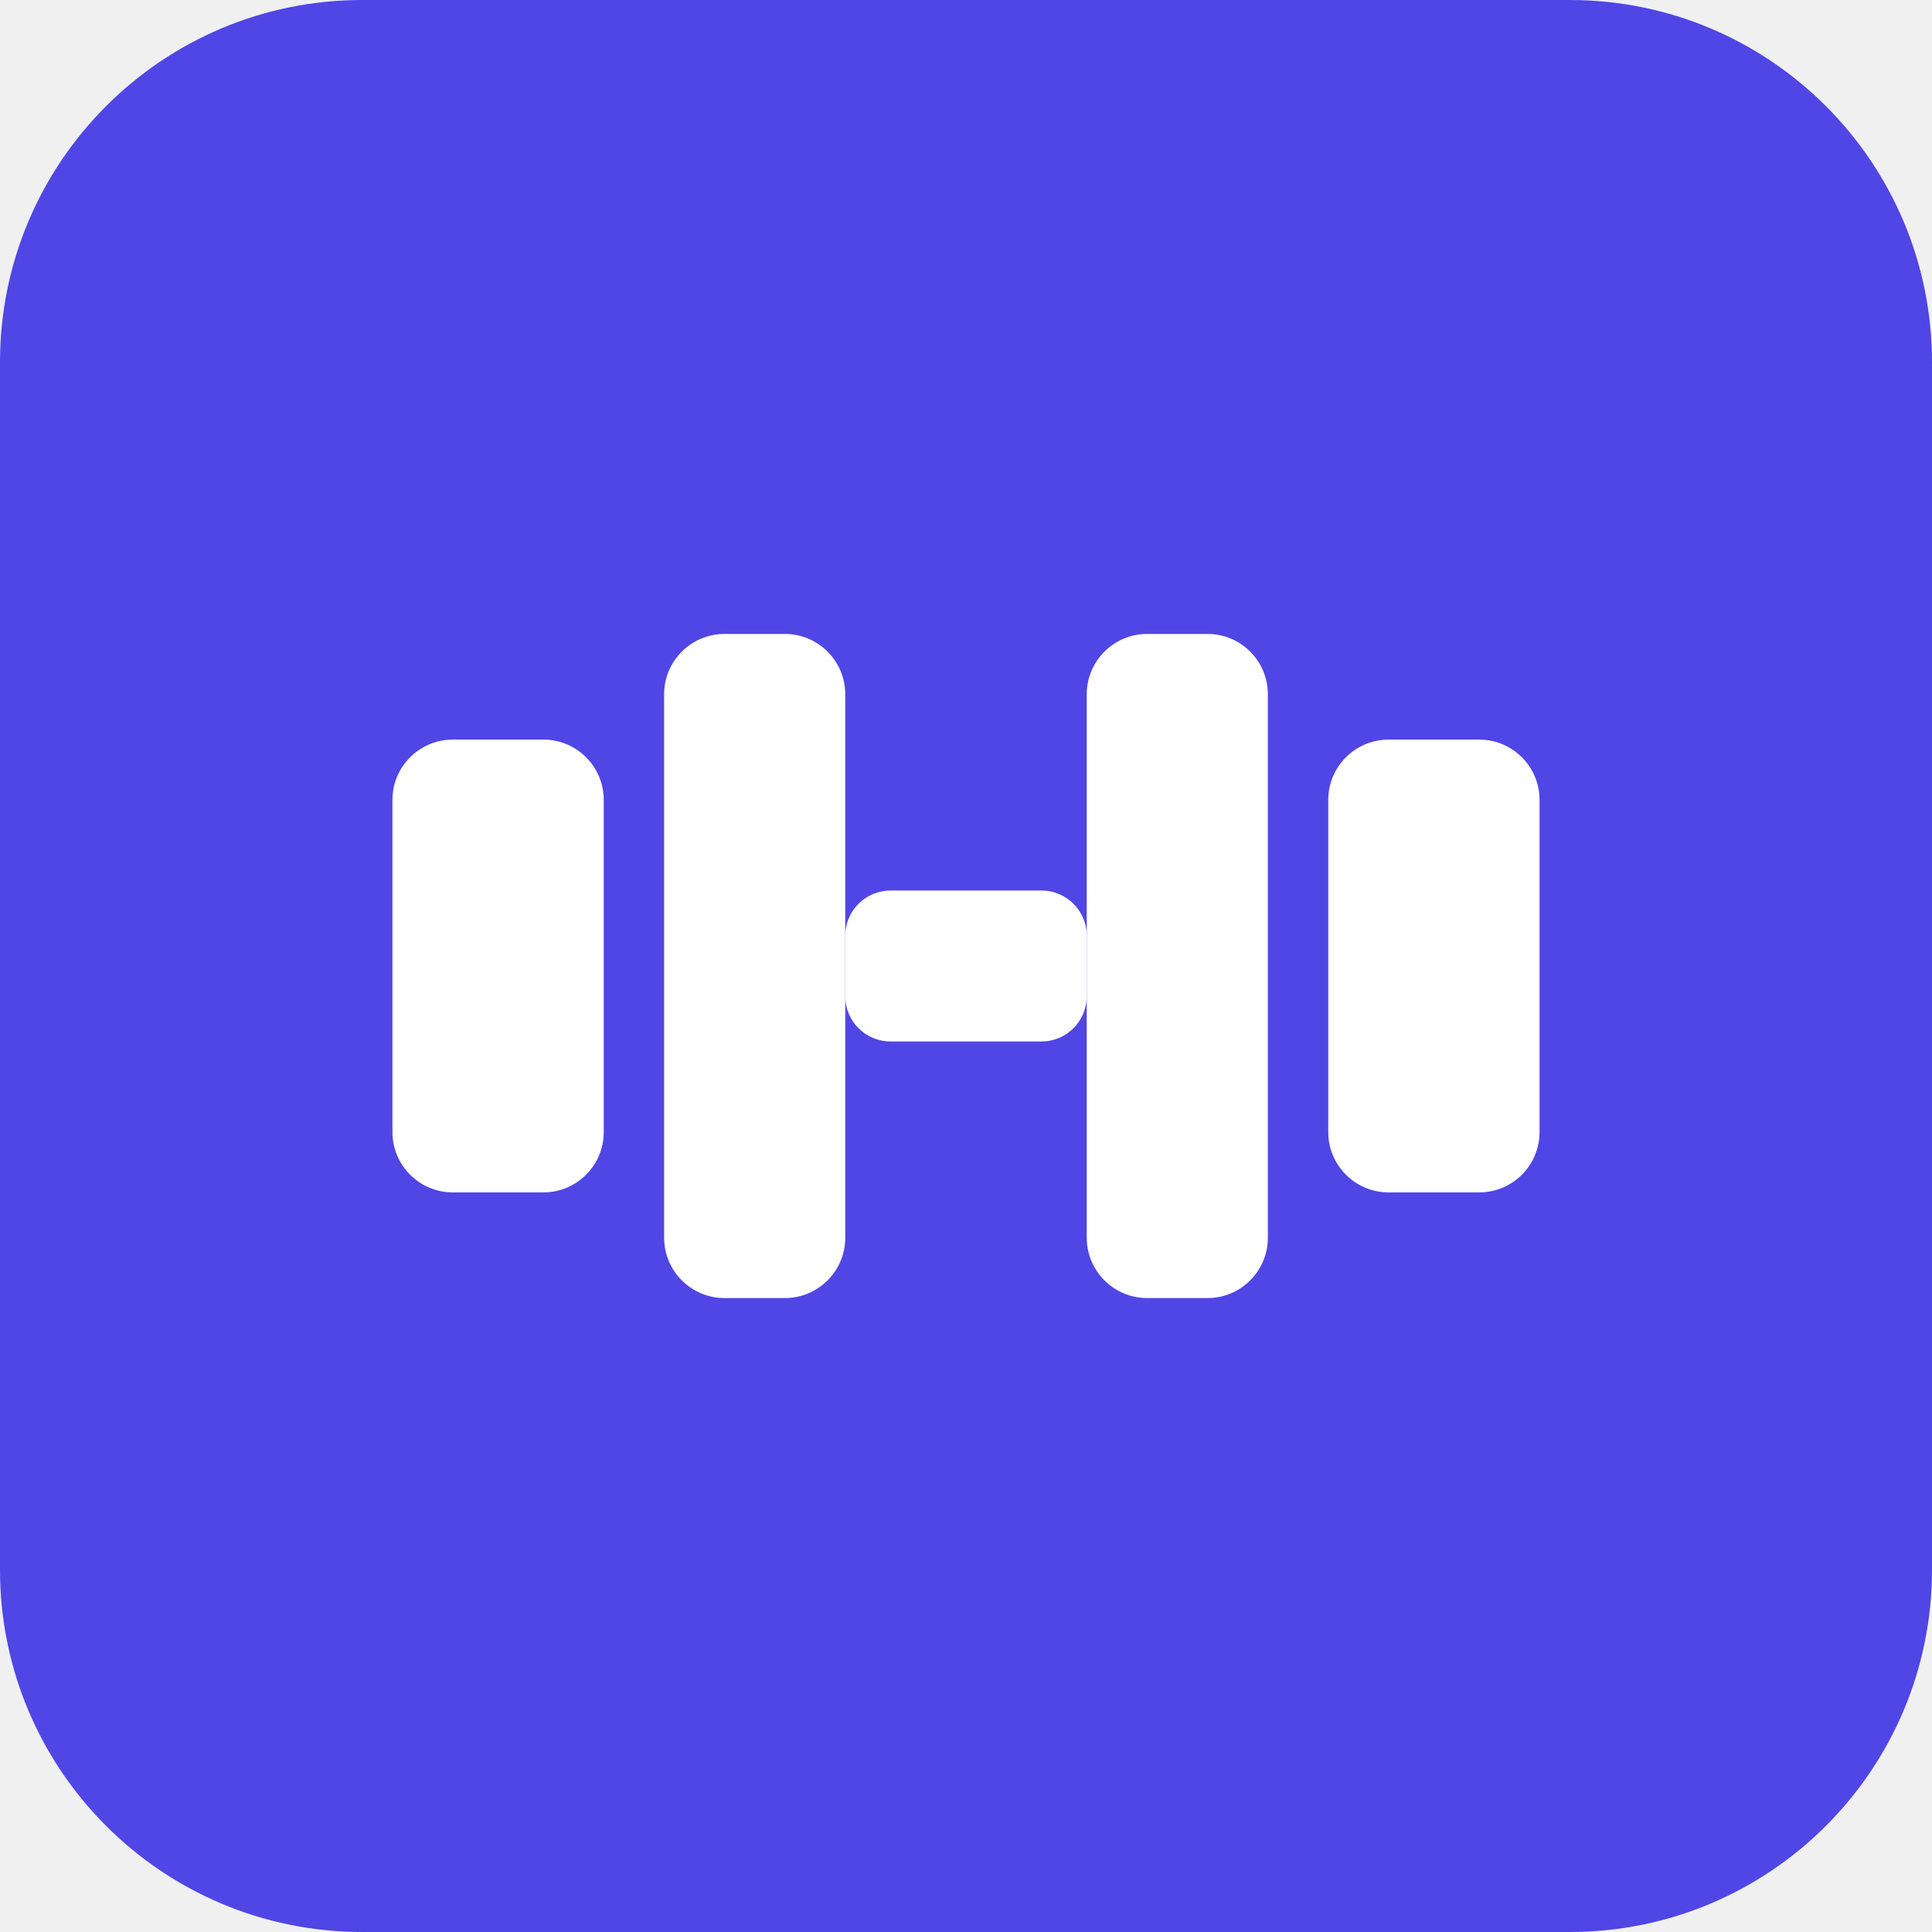
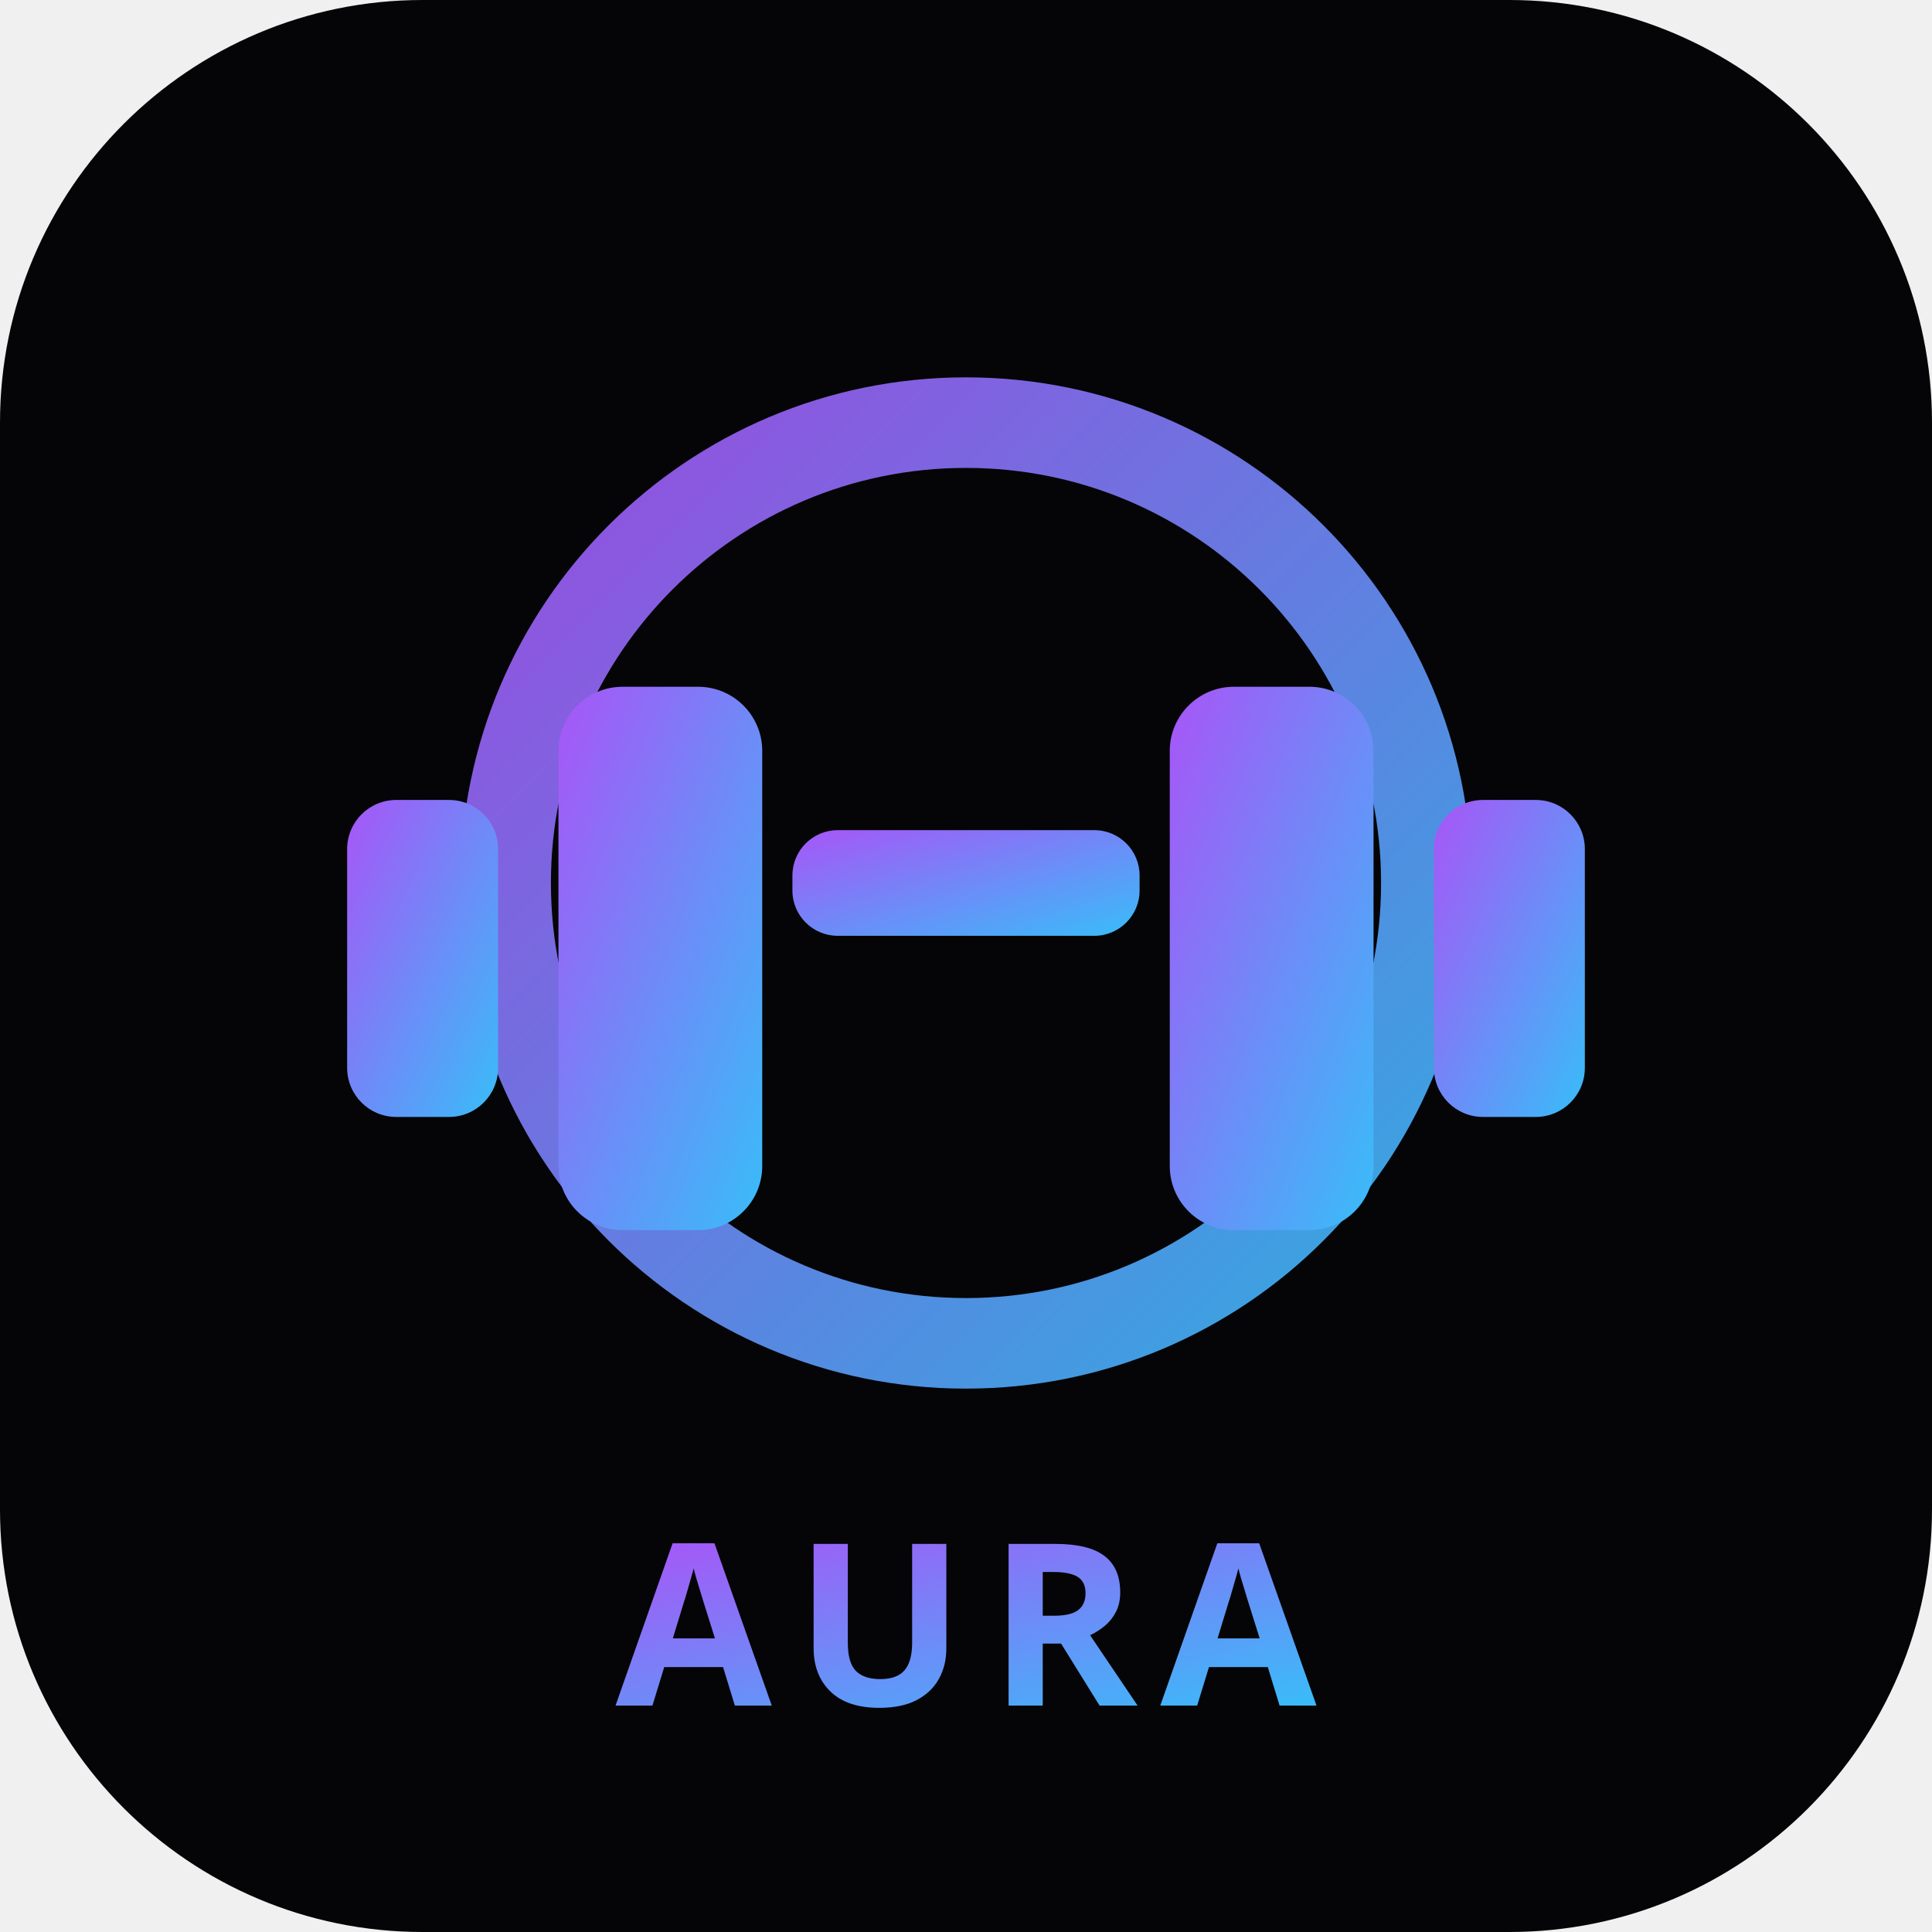
- <svg xmlns="http://www.w3.org/2000/svg" viewBox="0 0 512 512" role="img" aria-label="FitApp">
-   <rect width="512" height="512" rx="96" fill="#4f46e5" />
-   <g fill="#ffffff">
-     <rect x="104" y="196" width="56" height="120" rx="16" />
-     <rect x="176" y="168" width="48" height="176" rx="16" />
-     <rect x="224" y="236" width="64" height="40" rx="12" />
-     <rect x="288" y="168" width="48" height="176" rx="16" />
-     <rect x="352" y="196" width="56" height="120" rx="16" />
+ <svg xmlns="http://www.w3.org/2000/svg" viewBox="0 0 512 512" role="img" aria-label="AURA Training">
+   <defs>
+     <linearGradient id="aura-g" x1="0%" y1="0%" x2="100%" y2="100%">
+       <stop offset="0%" stop-color="#a855f7" />
+       <stop offset="100%" stop-color="#38bdf8" />
+     </linearGradient>
+   </defs>
+   <rect width="512" height="512" rx="112" fill="#050507" />
+   <circle cx="256" cy="234" r="122" fill="none" stroke="url(#aura-g)" stroke-width="24" opacity="0.9" />
+   <g fill="url(#aura-g)">
+     <rect x="92" y="212" width="40" height="84" rx="13" />
+     <rect x="148" y="182" width="54" height="144" rx="17" />
+     <rect x="210" y="220" width="92" height="28" rx="12" />
+     <rect x="310" y="182" width="54" height="144" rx="17" />
+     <rect x="380" y="212" width="40" height="84" rx="13" />
  </g>
+   <text x="256" y="452" text-anchor="middle" font-family="ui-sans-serif, system-ui, sans-serif" font-size="60" font-weight="800" letter-spacing="6" fill="url(#aura-g)">AURA</text>
</svg>
